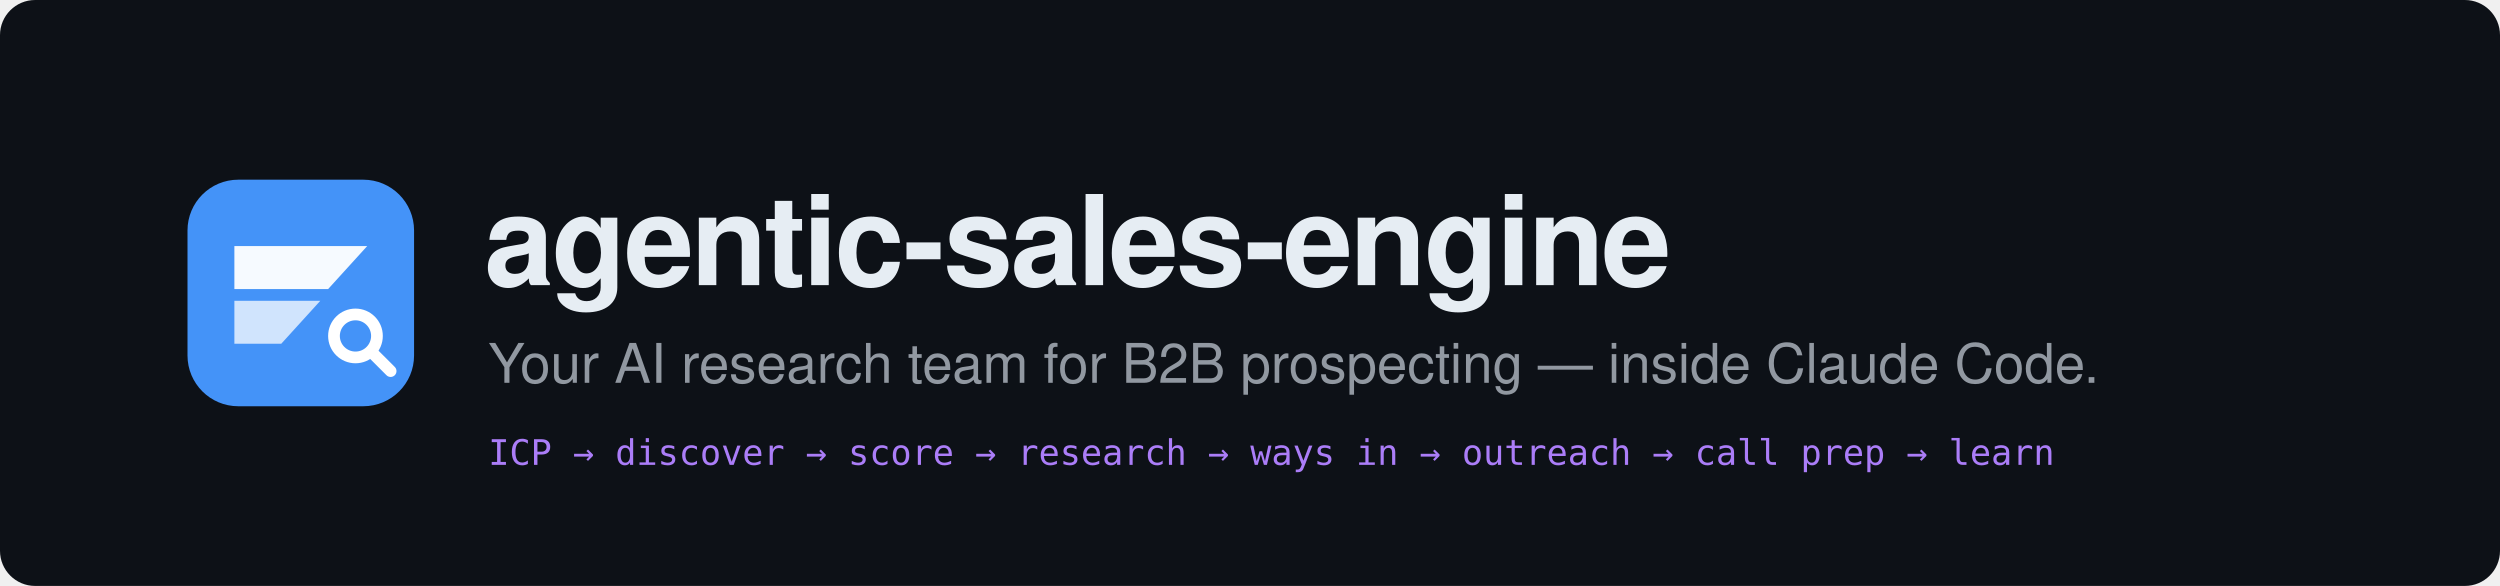
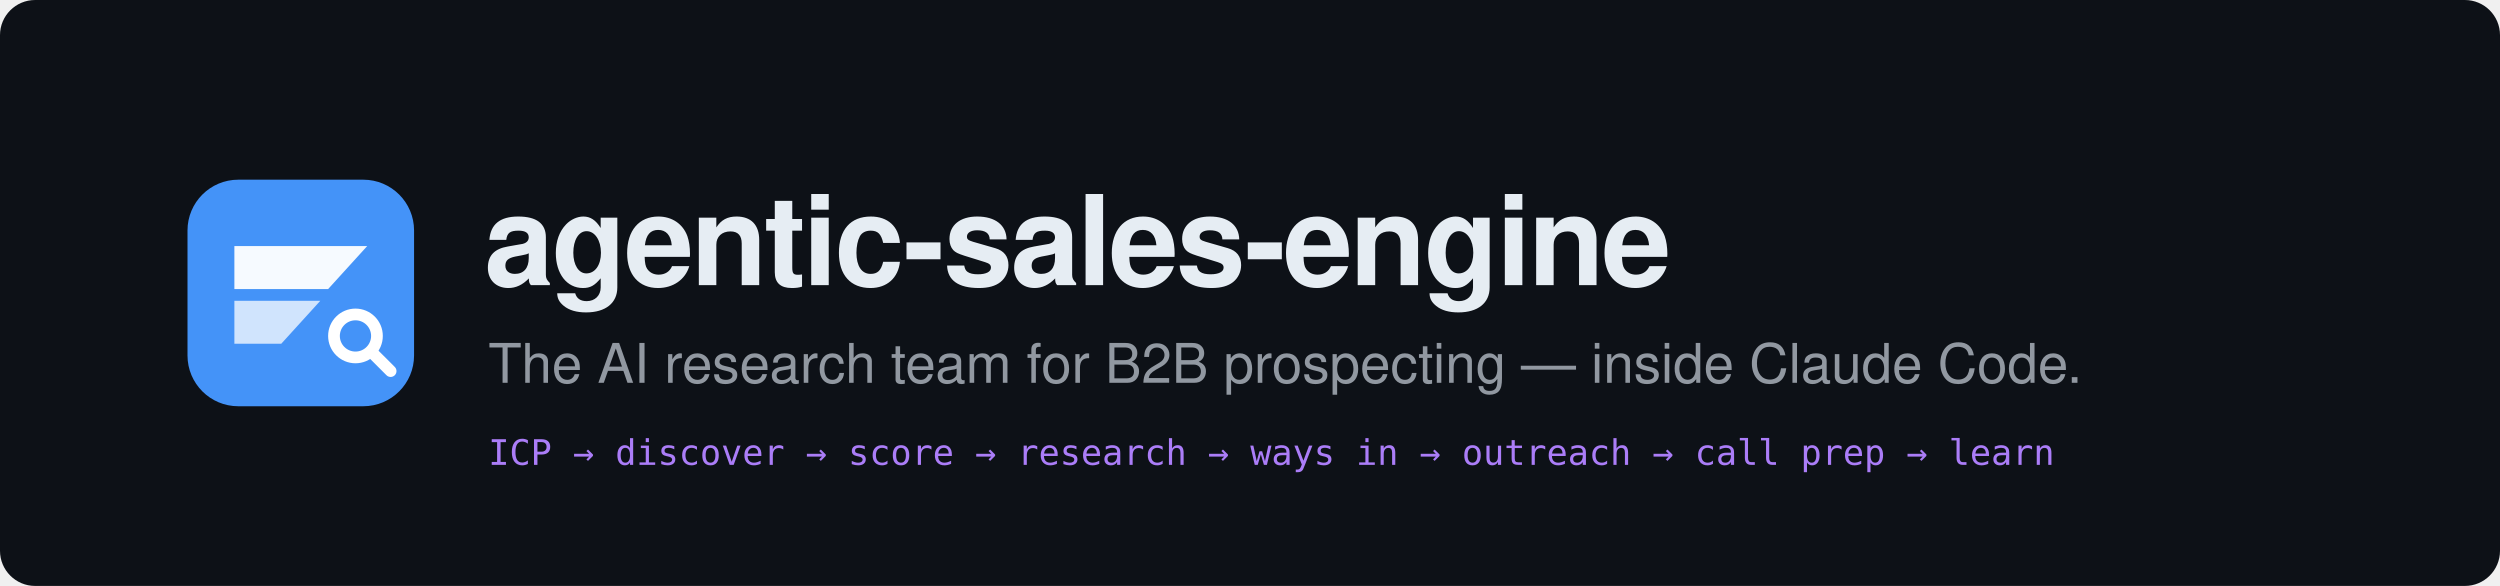
- <svg xmlns="http://www.w3.org/2000/svg" width="1280" height="300" viewBox="0 0 1280 300" role="img" aria-label="agentic-sales-engine: your AI research team for B2B prospecting">
+ <svg xmlns="http://www.w3.org/2000/svg" width="1280" height="300" viewBox="0 0 1280 300" role="img" aria-label="agentic-sales-engine: the AI research team for B2B prospecting">
  <rect width="1280" height="300" rx="18" fill="#0d1117" />
  <g transform="translate(96 92)">
    <rect x="0" y="0" width="116" height="116" rx="26" fill="#4493f8" />
    <path d="M24 34h68l-20 22H24z" fill="#ffffff" opacity="0.95" />
    <path d="M24 62h44l-20 22H24z" fill="#ffffff" opacity="0.75" />
    <circle cx="86" cy="80" r="11" fill="none" stroke="#ffffff" stroke-width="6" />
    <path d="M94 88l10 10" stroke="#ffffff" stroke-width="6" stroke-linecap="round" />
  </g>
  <text x="248" y="146" font-family="-apple-system, BlinkMacSystemFont, 'Segoe UI', Helvetica, Arial, sans-serif" font-size="64" font-weight="700" fill="#e6edf3" letter-spacing="-1.5">agentic-sales-engine</text>
-   <text x="250" y="196" font-family="-apple-system, BlinkMacSystemFont, 'Segoe UI', Helvetica, Arial, sans-serif" font-size="28" fill="#9198a1">Your AI research team for B2B prospecting — inside Claude Code.</text>
+   <text x="250" y="196" font-family="-apple-system, BlinkMacSystemFont, 'Segoe UI', Helvetica, Arial, sans-serif" font-size="28" fill="#9198a1">The AI research team for B2B prospecting — inside Claude Code.</text>
  <text x="250" y="238" font-family="ui-monospace, SFMono-Regular, Menlo, Consolas, monospace" font-size="18" fill="#ab7df8">ICP → discover → score → research → ways in → outreach → call prep → learn</text>
</svg>
